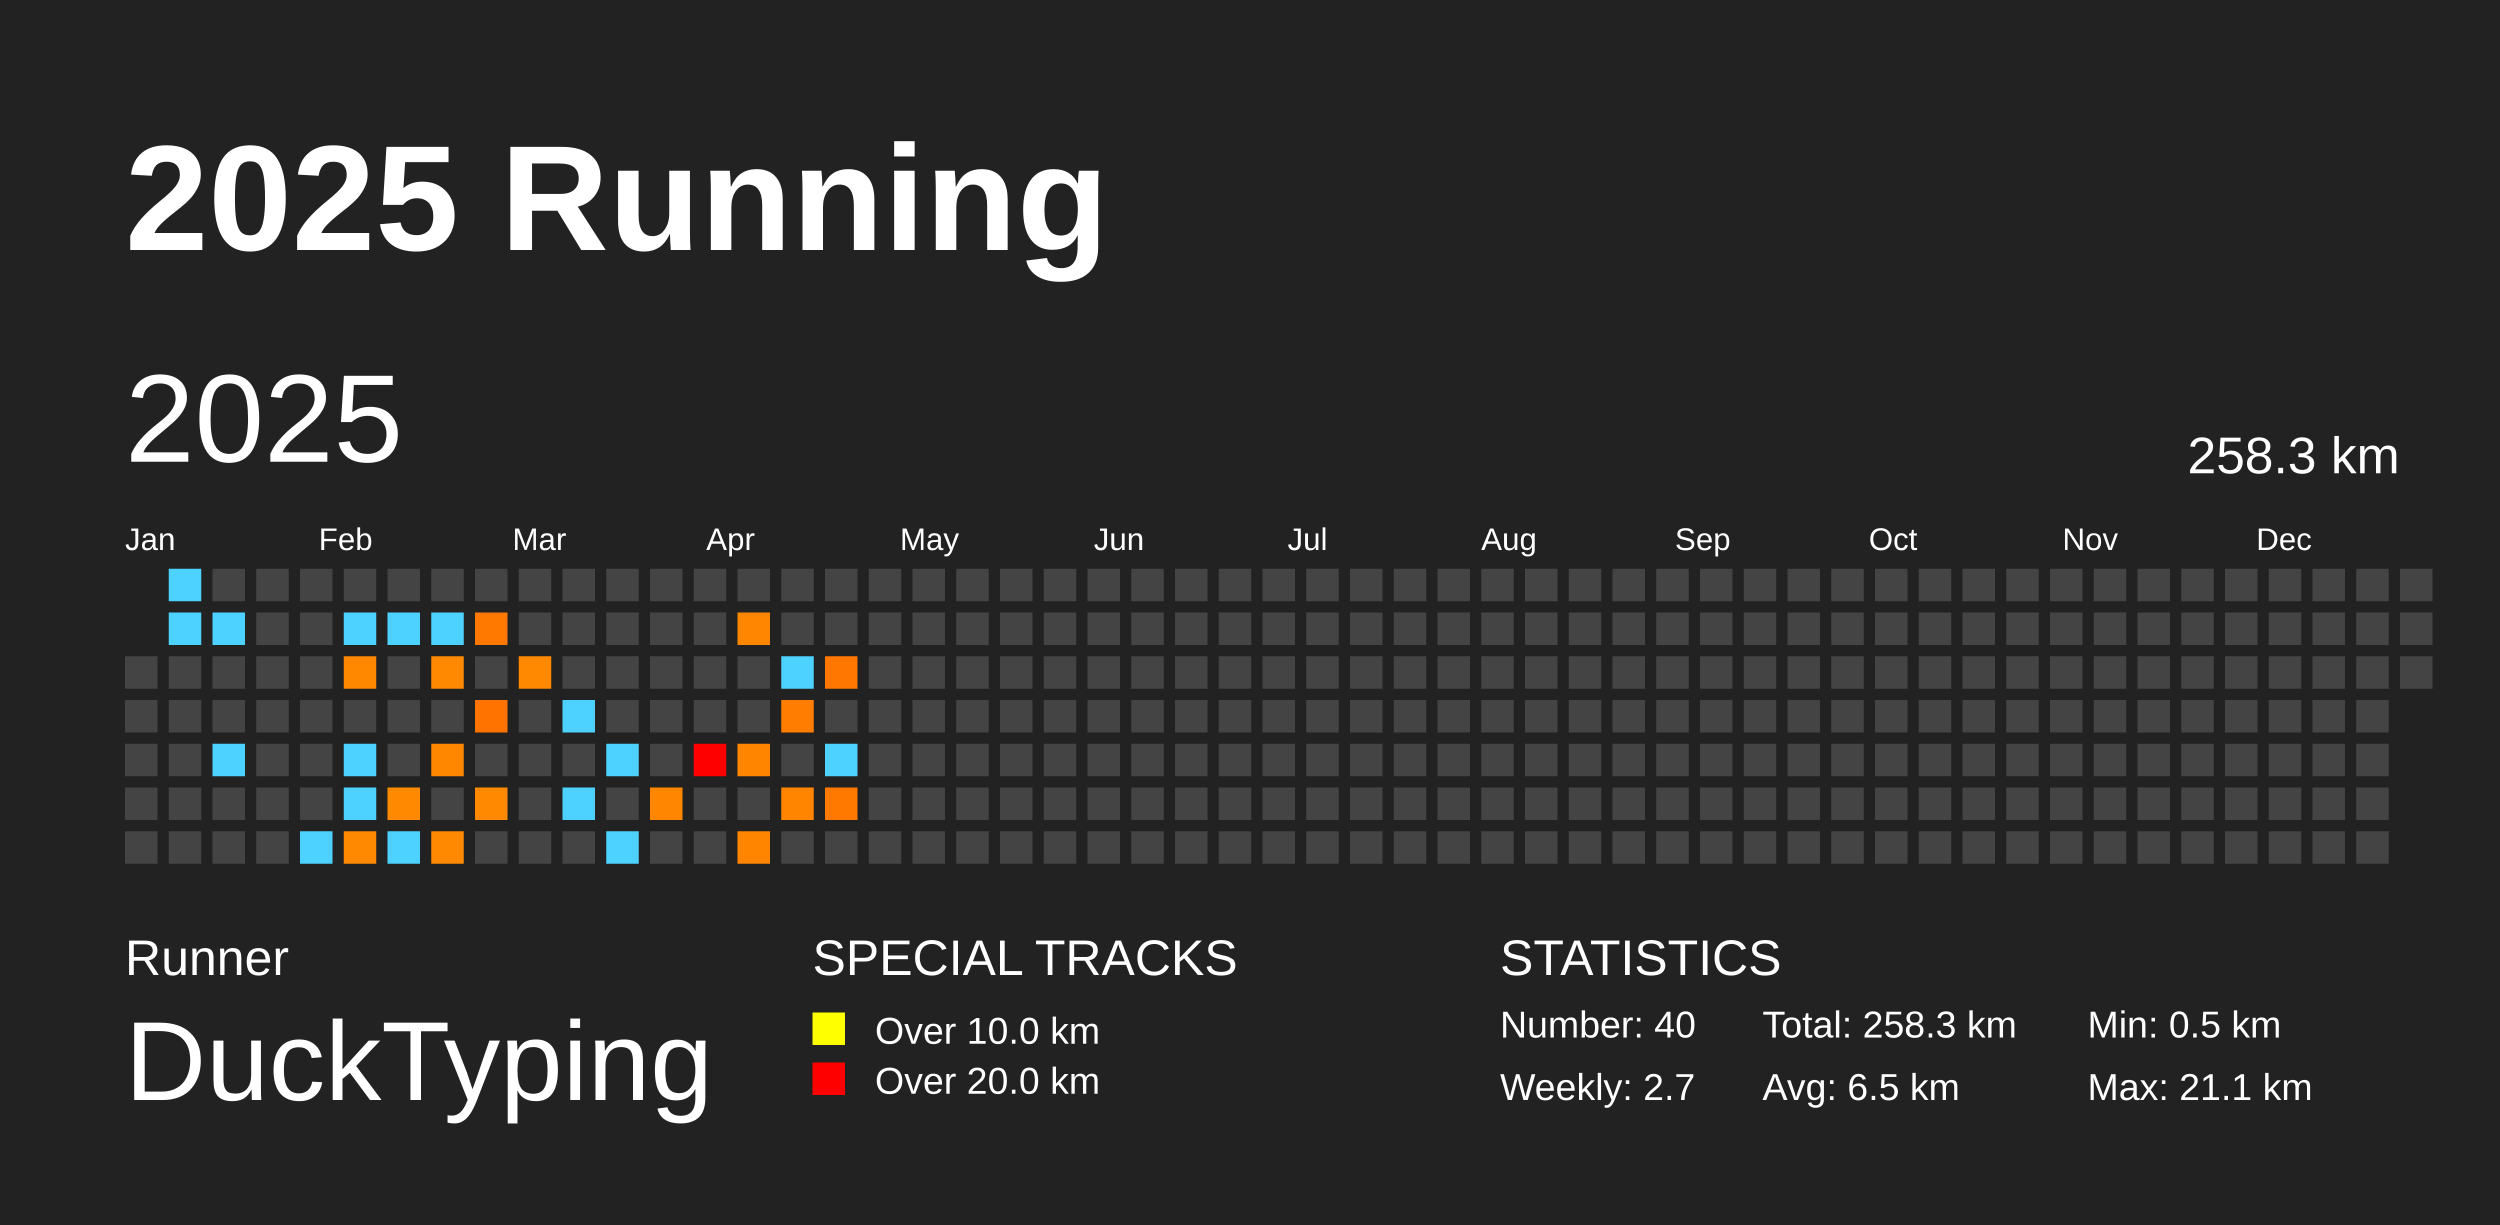
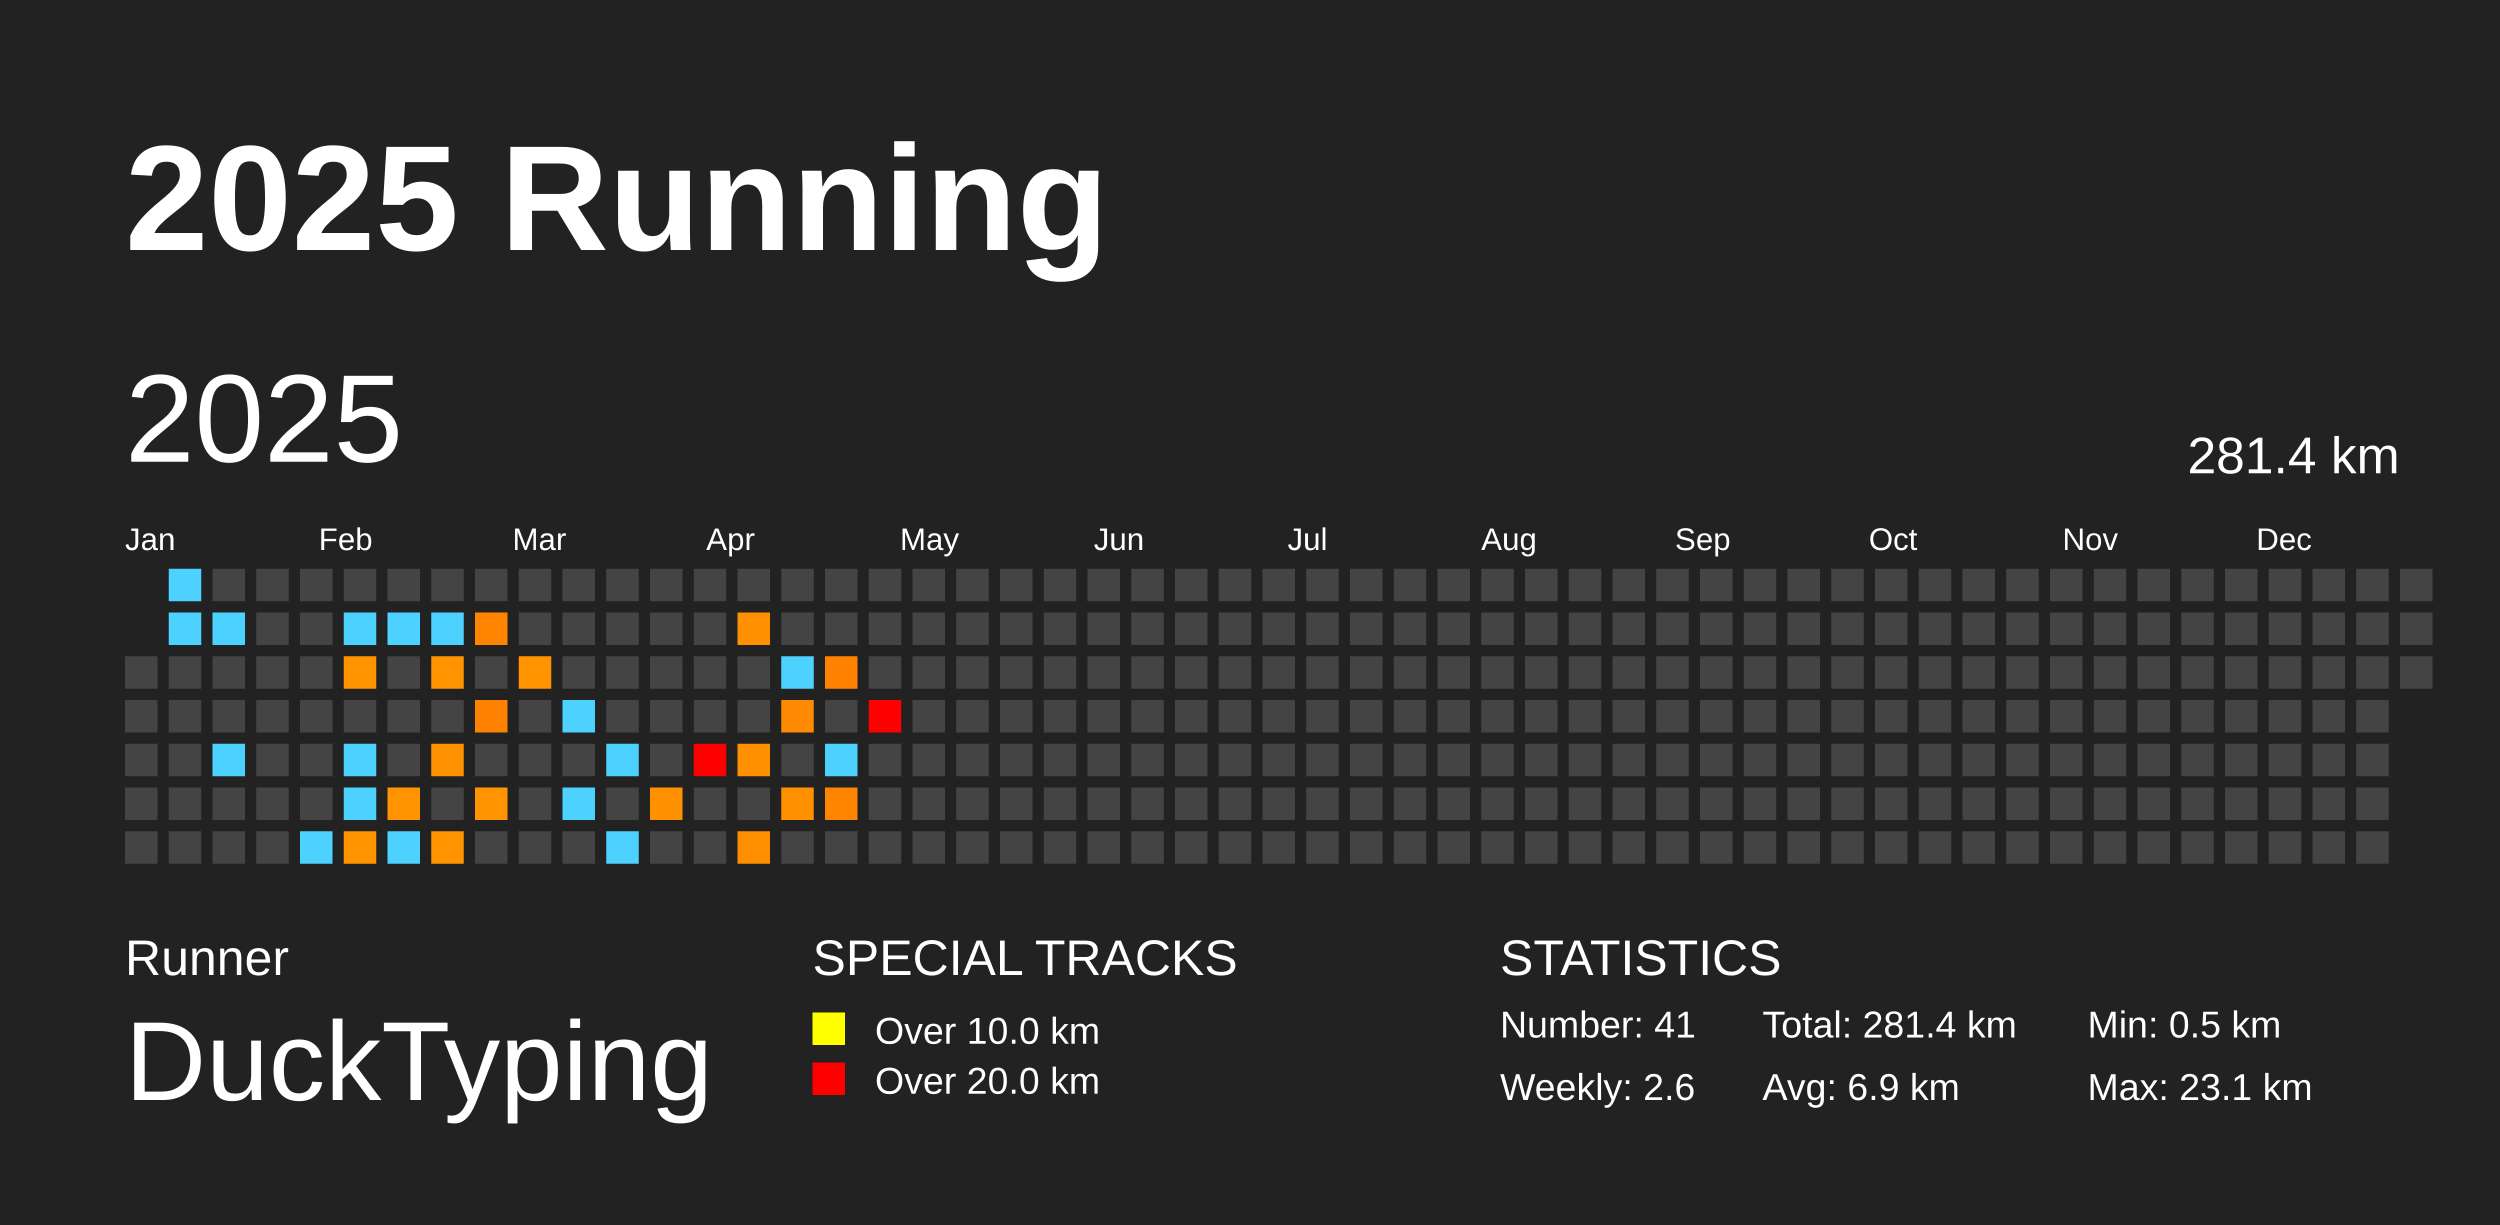
<svg xmlns="http://www.w3.org/2000/svg" baseProfile="full" height="98mm" version="1.1" viewBox="0,0,200,98" width="200mm">
  <defs />
  <rect fill="#222222" height="98" width="200" x="0" y="0" />
  <text fill="#FFFFFF" style="font-size:12px; font-family:Arial; font-weight:bold;" x="10" y="20">2025 Running</text>
  <text fill="#FFFFFF" style="font-size:4px; font-family:Arial" x="10" y="78">Runner</text>
  <text fill="#FFFFFF" style="font-size:9px; font-family:Arial" x="10" y="88">DuckTyping</text>
  <text fill="#FFFFFF" style="font-size:4px; font-family:Arial" x="65" y="78">SPECIAL TRACKS</text>
  <rect fill="yellow" height="2.6" width="2.6" x="65" y="81" />
  <text fill="#FFFFFF" style="font-size:3px; font-family:Arial" x="70" y="83.5">Over 10.0 km</text>
  <rect fill="red" height="2.6" width="2.6" x="65" y="85" />
  <text fill="#FFFFFF" style="font-size:3px; font-family:Arial" x="70" y="87.5">Over 20.0 km</text>
  <text fill="#FFFFFF" style="font-size:4px; font-family:Arial" x="120" y="78">STATISTICS</text>
-   <text fill="#FFFFFF" style="font-size:3px; font-family:Arial" x="120" y="83">Number: 40</text>
-   <text fill="#FFFFFF" style="font-size:3px; font-family:Arial" x="120" y="88">Weekly: 2.7</text>
-   <text fill="#FFFFFF" style="font-size:3px; font-family:Arial" x="141" y="83">Total: 258.3 km</text>
-   <text fill="#FFFFFF" style="font-size:3px; font-family:Arial" x="141" y="88">Avg: 6.5 km</text>
+   <text fill="#FFFFFF" style="font-size:3px; font-family:Arial" x="120" y="83">Number: 41</text>
+   <text fill="#FFFFFF" style="font-size:3px; font-family:Arial" x="120" y="88">Weekly: 2.6</text>
+   <text fill="#FFFFFF" style="font-size:3px; font-family:Arial" x="141" y="83">Total: 281.4 km</text>
+   <text fill="#FFFFFF" style="font-size:3px; font-family:Arial" x="141" y="88">Avg: 6.9 km</text>
  <text fill="#FFFFFF" style="font-size:3px; font-family:Arial" x="167" y="83">Min: 0.5 km</text>
-   <text fill="#FFFFFF" style="font-size:3px; font-family:Arial" x="167" y="88">Max: 21.1 km</text>
+   <text fill="#FFFFFF" style="font-size:3px; font-family:Arial" x="167" y="88">Max: 23.1 km</text>
  <text dominant-baseline="hanging" fill="#FFFFFF" style="font-size:10.0px; font-family:Arial;" x="10" y="30">2025</text>
-   <text dominant-baseline="hanging" fill="#FFFFFF" style="font-size:4.125px; font-family:Arial;" x="175" y="35">258.3 km</text>
+   <text dominant-baseline="hanging" fill="#FFFFFF" style="font-size:4.125px; font-family:Arial;" x="175" y="35">281.4 km</text>
  <text fill="#FFFFFF" style="font-size:2.5px; font-family:Arial" x="10.0" y="44">Jan</text>
  <text fill="#FFFFFF" style="font-size:2.5px; font-family:Arial" x="25.5" y="44">Feb</text>
  <text fill="#FFFFFF" style="font-size:2.5px; font-family:Arial" x="41.0" y="44">Mar</text>
  <text fill="#FFFFFF" style="font-size:2.5px; font-family:Arial" x="56.5" y="44">Apr</text>
  <text fill="#FFFFFF" style="font-size:2.5px; font-family:Arial" x="72.0" y="44">May</text>
  <text fill="#FFFFFF" style="font-size:2.5px; font-family:Arial" x="87.5" y="44">Jun</text>
  <text fill="#FFFFFF" style="font-size:2.5px; font-family:Arial" x="103.0" y="44">Jul</text>
  <text fill="#FFFFFF" style="font-size:2.5px; font-family:Arial" x="118.5" y="44">Aug</text>
  <text fill="#FFFFFF" style="font-size:2.5px; font-family:Arial" x="134.0" y="44">Sep</text>
  <text fill="#FFFFFF" style="font-size:2.5px; font-family:Arial" x="149.5" y="44">Oct</text>
  <text fill="#FFFFFF" style="font-size:2.5px; font-family:Arial" x="165.0" y="44">Nov</text>
  <text fill="#FFFFFF" style="font-size:2.5px; font-family:Arial" x="180.5" y="44">Dec</text>
  <rect fill="#444444" height="2.6" width="2.6" x="10.0" y="52.5" />
  <rect fill="#444444" height="2.6" width="2.6" x="10.0" y="56.0" />
  <rect fill="#444444" height="2.6" width="2.6" x="10.0" y="59.5" />
  <rect fill="#444444" height="2.6" width="2.6" x="10.0" y="63.0" />
  <rect fill="#444444" height="2.6" width="2.6" x="10.0" y="66.5" />
  <rect fill="#4dd2ff" height="2.6" width="2.6" x="13.5" y="45.5" />
  <rect fill="#4dd2ff" height="2.6" width="2.6" x="13.5" y="49.0" />
  <rect fill="#444444" height="2.6" width="2.6" x="13.5" y="52.5" />
  <rect fill="#444444" height="2.6" width="2.6" x="13.5" y="56.0" />
  <rect fill="#444444" height="2.6" width="2.6" x="13.5" y="59.5" />
  <rect fill="#444444" height="2.6" width="2.6" x="13.5" y="63.0" />
  <rect fill="#444444" height="2.6" width="2.6" x="13.5" y="66.5" />
  <rect fill="#444444" height="2.6" width="2.6" x="17.0" y="45.5" />
  <rect fill="#4dd2ff" height="2.6" width="2.6" x="17.0" y="49.0" />
  <rect fill="#444444" height="2.6" width="2.6" x="17.0" y="52.5" />
  <rect fill="#444444" height="2.6" width="2.6" x="17.0" y="56.0" />
  <rect fill="#4dd2ff" height="2.6" width="2.6" x="17.0" y="59.5" />
  <rect fill="#444444" height="2.6" width="2.6" x="17.0" y="63.0" />
  <rect fill="#444444" height="2.6" width="2.6" x="17.0" y="66.5" />
  <rect fill="#444444" height="2.6" width="2.6" x="20.5" y="45.5" />
  <rect fill="#444444" height="2.6" width="2.6" x="20.5" y="49.0" />
  <rect fill="#444444" height="2.6" width="2.6" x="20.5" y="52.5" />
  <rect fill="#444444" height="2.6" width="2.6" x="20.5" y="56.0" />
  <rect fill="#444444" height="2.6" width="2.6" x="20.5" y="59.5" />
  <rect fill="#444444" height="2.6" width="2.6" x="20.5" y="63.0" />
  <rect fill="#444444" height="2.6" width="2.6" x="20.5" y="66.5" />
  <rect fill="#444444" height="2.6" width="2.6" x="24.0" y="45.5" />
  <rect fill="#444444" height="2.6" width="2.6" x="24.0" y="49.0" />
  <rect fill="#444444" height="2.6" width="2.6" x="24.0" y="52.5" />
  <rect fill="#444444" height="2.6" width="2.6" x="24.0" y="56.0" />
  <rect fill="#444444" height="2.6" width="2.6" x="24.0" y="59.5" />
  <rect fill="#444444" height="2.6" width="2.6" x="24.0" y="63.0" />
  <rect fill="#4dd2ff" height="2.6" width="2.6" x="24.0" y="66.5" />
  <rect fill="#444444" height="2.6" width="2.6" x="27.5" y="45.5" />
  <rect fill="#4dd2ff" height="2.6" width="2.6" x="27.5" y="49.0" />
-   <rect fill="#ff8800" height="2.6" width="2.6" x="27.5" y="52.5" />
+   <rect fill="#ff9300" height="2.6" width="2.6" x="27.5" y="52.5" />
  <rect fill="#444444" height="2.6" width="2.6" x="27.5" y="56.0" />
  <rect fill="#4dd2ff" height="2.6" width="2.6" x="27.5" y="59.5" />
  <rect fill="#4dd2ff" height="2.6" width="2.6" x="27.5" y="63.0" />
-   <rect fill="#ff8900" height="2.6" width="2.6" x="27.5" y="66.5" />
+   <rect fill="#ff9400" height="2.6" width="2.6" x="27.5" y="66.5" />
  <rect fill="#444444" height="2.6" width="2.6" x="31.0" y="45.5" />
  <rect fill="#4dd2ff" height="2.6" width="2.6" x="31.0" y="49.0" />
  <rect fill="#444444" height="2.6" width="2.6" x="31.0" y="52.5" />
  <rect fill="#444444" height="2.6" width="2.6" x="31.0" y="56.0" />
  <rect fill="#444444" height="2.6" width="2.6" x="31.0" y="59.5" />
-   <rect fill="#ff8900" height="2.6" width="2.6" x="31.0" y="63.0" />
+   <rect fill="#ff9400" height="2.6" width="2.6" x="31.0" y="63.0" />
  <rect fill="#4dd2ff" height="2.6" width="2.6" x="31.0" y="66.5" />
  <rect fill="#444444" height="2.6" width="2.6" x="34.5" y="45.5" />
  <rect fill="#4dd2ff" height="2.6" width="2.6" x="34.5" y="49.0" />
-   <rect fill="#ff8900" height="2.6" width="2.6" x="34.5" y="52.5" />
+   <rect fill="#ff9300" height="2.6" width="2.6" x="34.5" y="52.5" />
  <rect fill="#444444" height="2.6" width="2.6" x="34.5" y="56.0" />
-   <rect fill="#ff8700" height="2.6" width="2.6" x="34.5" y="59.5" />
+   <rect fill="#ff9200" height="2.6" width="2.6" x="34.5" y="59.5" />
  <rect fill="#444444" height="2.6" width="2.6" x="34.5" y="63.0" />
-   <rect fill="#ff8900" height="2.6" width="2.6" x="34.5" y="66.5" />
+   <rect fill="#ff9400" height="2.6" width="2.6" x="34.5" y="66.5" />
  <rect fill="#444444" height="2.6" width="2.6" x="38.0" y="45.5" />
-   <rect fill="#ff7800" height="2.6" width="2.6" x="38.0" y="49.0" />
+   <rect fill="#ff8500" height="2.6" width="2.6" x="38.0" y="49.0" />
  <rect fill="#444444" height="2.6" width="2.6" x="38.0" y="52.5" />
-   <rect fill="#ff7400" height="2.6" width="2.6" x="38.0" y="56.0" />
+   <rect fill="#ff8100" height="2.6" width="2.6" x="38.0" y="56.0" />
  <rect fill="#444444" height="2.6" width="2.6" x="38.0" y="59.5" />
-   <rect fill="#ff8900" height="2.6" width="2.6" x="38.0" y="63.0" />
+   <rect fill="#ff9400" height="2.6" width="2.6" x="38.0" y="63.0" />
  <rect fill="#444444" height="2.6" width="2.6" x="38.0" y="66.5" />
  <rect fill="#444444" height="2.6" width="2.6" x="41.5" y="45.5" />
  <rect fill="#444444" height="2.6" width="2.6" x="41.5" y="49.0" />
-   <rect fill="#ff8900" height="2.6" width="2.6" x="41.5" y="52.5" />
+   <rect fill="#ff9400" height="2.6" width="2.6" x="41.5" y="52.5" />
  <rect fill="#444444" height="2.6" width="2.6" x="41.5" y="56.0" />
  <rect fill="#444444" height="2.6" width="2.6" x="41.5" y="59.5" />
  <rect fill="#444444" height="2.6" width="2.6" x="41.5" y="63.0" />
  <rect fill="#444444" height="2.6" width="2.6" x="41.5" y="66.5" />
  <rect fill="#444444" height="2.6" width="2.6" x="45.0" y="45.5" />
  <rect fill="#444444" height="2.6" width="2.6" x="45.0" y="49.0" />
  <rect fill="#444444" height="2.6" width="2.6" x="45.0" y="52.5" />
  <rect fill="#4dd2ff" height="2.6" width="2.6" x="45.0" y="56.0" />
  <rect fill="#444444" height="2.6" width="2.6" x="45.0" y="59.5" />
  <rect fill="#4dd2ff" height="2.6" width="2.6" x="45.0" y="63.0" />
  <rect fill="#444444" height="2.6" width="2.6" x="45.0" y="66.5" />
  <rect fill="#444444" height="2.6" width="2.6" x="48.5" y="45.5" />
  <rect fill="#444444" height="2.6" width="2.6" x="48.5" y="49.0" />
  <rect fill="#444444" height="2.6" width="2.6" x="48.5" y="52.5" />
  <rect fill="#444444" height="2.6" width="2.6" x="48.5" y="56.0" />
  <rect fill="#4dd2ff" height="2.6" width="2.6" x="48.5" y="59.5" />
  <rect fill="#444444" height="2.6" width="2.6" x="48.5" y="63.0" />
  <rect fill="#4dd2ff" height="2.6" width="2.6" x="48.5" y="66.5" />
  <rect fill="#444444" height="2.6" width="2.6" x="52.0" y="45.5" />
  <rect fill="#444444" height="2.6" width="2.6" x="52.0" y="49.0" />
  <rect fill="#444444" height="2.6" width="2.6" x="52.0" y="52.5" />
  <rect fill="#444444" height="2.6" width="2.6" x="52.0" y="56.0" />
  <rect fill="#444444" height="2.6" width="2.6" x="52.0" y="59.5" />
-   <rect fill="#ff8600" height="2.6" width="2.6" x="52.0" y="63.0" />
+   <rect fill="#ff9100" height="2.6" width="2.6" x="52.0" y="63.0" />
  <rect fill="#444444" height="2.6" width="2.6" x="52.0" y="66.5" />
  <rect fill="#444444" height="2.6" width="2.6" x="55.5" y="45.5" />
  <rect fill="#444444" height="2.6" width="2.6" x="55.5" y="49.0" />
  <rect fill="#444444" height="2.6" width="2.6" x="55.5" y="52.5" />
  <rect fill="#444444" height="2.6" width="2.6" x="55.5" y="56.0" />
  <rect fill="red" height="2.6" width="2.6" x="55.5" y="59.5" />
  <rect fill="#444444" height="2.6" width="2.6" x="55.5" y="63.0" />
  <rect fill="#444444" height="2.6" width="2.6" x="55.5" y="66.5" />
  <rect fill="#444444" height="2.6" width="2.6" x="59.0" y="45.5" />
-   <rect fill="#ff8600" height="2.6" width="2.6" x="59.0" y="49.0" />
+   <rect fill="#ff9100" height="2.6" width="2.6" x="59.0" y="49.0" />
  <rect fill="#444444" height="2.6" width="2.6" x="59.0" y="52.5" />
  <rect fill="#444444" height="2.6" width="2.6" x="59.0" y="56.0" />
-   <rect fill="#ff8500" height="2.6" width="2.6" x="59.0" y="59.5" />
+   <rect fill="#ff9000" height="2.6" width="2.6" x="59.0" y="59.5" />
  <rect fill="#444444" height="2.6" width="2.6" x="59.0" y="63.0" />
-   <rect fill="#ff8400" height="2.6" width="2.6" x="59.0" y="66.5" />
+   <rect fill="#ff8f00" height="2.6" width="2.6" x="59.0" y="66.5" />
  <rect fill="#444444" height="2.6" width="2.6" x="62.5" y="45.5" />
  <rect fill="#444444" height="2.6" width="2.6" x="62.5" y="49.0" />
  <rect fill="#4dd2ff" height="2.6" width="2.6" x="62.5" y="52.5" />
-   <rect fill="#ff7d00" height="2.6" width="2.6" x="62.5" y="56.0" />
+   <rect fill="#ff8900" height="2.6" width="2.6" x="62.5" y="56.0" />
  <rect fill="#444444" height="2.6" width="2.6" x="62.5" y="59.5" />
-   <rect fill="#ff8500" height="2.6" width="2.6" x="62.5" y="63.0" />
+   <rect fill="#ff9000" height="2.6" width="2.6" x="62.5" y="63.0" />
  <rect fill="#444444" height="2.6" width="2.6" x="62.5" y="66.5" />
  <rect fill="#444444" height="2.6" width="2.6" x="66.0" y="45.5" />
  <rect fill="#444444" height="2.6" width="2.6" x="66.0" y="49.0" />
-   <rect fill="#ff7700" height="2.6" width="2.6" x="66.0" y="52.5" />
+   <rect fill="#ff8300" height="2.6" width="2.6" x="66.0" y="52.5" />
  <rect fill="#444444" height="2.6" width="2.6" x="66.0" y="56.0" />
  <rect fill="#4dd2ff" height="2.6" width="2.6" x="66.0" y="59.5" />
-   <rect fill="#ff7800" height="2.6" width="2.6" x="66.0" y="63.0" />
+   <rect fill="#ff8400" height="2.6" width="2.6" x="66.0" y="63.0" />
  <rect fill="#444444" height="2.6" width="2.6" x="66.0" y="66.5" />
  <rect fill="#444444" height="2.6" width="2.6" x="69.5" y="45.5" />
  <rect fill="#444444" height="2.6" width="2.6" x="69.5" y="49.0" />
  <rect fill="#444444" height="2.6" width="2.6" x="69.5" y="52.5" />
-   <rect fill="#444444" height="2.6" width="2.6" x="69.5" y="56.0" />
+   <rect fill="red" height="2.6" width="2.6" x="69.5" y="56.0" />
  <rect fill="#444444" height="2.6" width="2.6" x="69.5" y="59.5" />
  <rect fill="#444444" height="2.6" width="2.6" x="69.5" y="63.0" />
  <rect fill="#444444" height="2.6" width="2.6" x="69.5" y="66.5" />
  <rect fill="#444444" height="2.6" width="2.6" x="73.0" y="45.5" />
  <rect fill="#444444" height="2.6" width="2.6" x="73.0" y="49.0" />
  <rect fill="#444444" height="2.6" width="2.6" x="73.0" y="52.5" />
  <rect fill="#444444" height="2.6" width="2.6" x="73.0" y="56.0" />
  <rect fill="#444444" height="2.6" width="2.6" x="73.0" y="59.5" />
  <rect fill="#444444" height="2.6" width="2.6" x="73.0" y="63.0" />
  <rect fill="#444444" height="2.6" width="2.6" x="73.0" y="66.5" />
  <rect fill="#444444" height="2.6" width="2.6" x="76.5" y="45.5" />
  <rect fill="#444444" height="2.6" width="2.6" x="76.5" y="49.0" />
  <rect fill="#444444" height="2.6" width="2.6" x="76.5" y="52.5" />
  <rect fill="#444444" height="2.6" width="2.6" x="76.5" y="56.0" />
  <rect fill="#444444" height="2.6" width="2.6" x="76.5" y="59.5" />
  <rect fill="#444444" height="2.6" width="2.6" x="76.5" y="63.0" />
  <rect fill="#444444" height="2.6" width="2.6" x="76.5" y="66.5" />
  <rect fill="#444444" height="2.6" width="2.6" x="80.0" y="45.5" />
  <rect fill="#444444" height="2.6" width="2.6" x="80.0" y="49.0" />
  <rect fill="#444444" height="2.6" width="2.6" x="80.0" y="52.5" />
  <rect fill="#444444" height="2.6" width="2.6" x="80.0" y="56.0" />
  <rect fill="#444444" height="2.6" width="2.6" x="80.0" y="59.5" />
  <rect fill="#444444" height="2.6" width="2.6" x="80.0" y="63.0" />
  <rect fill="#444444" height="2.6" width="2.6" x="80.0" y="66.5" />
  <rect fill="#444444" height="2.6" width="2.6" x="83.5" y="45.5" />
  <rect fill="#444444" height="2.6" width="2.6" x="83.5" y="49.0" />
  <rect fill="#444444" height="2.6" width="2.6" x="83.5" y="52.5" />
  <rect fill="#444444" height="2.6" width="2.6" x="83.5" y="56.0" />
  <rect fill="#444444" height="2.6" width="2.6" x="83.5" y="59.5" />
  <rect fill="#444444" height="2.6" width="2.6" x="83.5" y="63.0" />
  <rect fill="#444444" height="2.6" width="2.6" x="83.5" y="66.5" />
  <rect fill="#444444" height="2.6" width="2.6" x="87.0" y="45.5" />
  <rect fill="#444444" height="2.6" width="2.6" x="87.0" y="49.0" />
  <rect fill="#444444" height="2.6" width="2.6" x="87.0" y="52.5" />
  <rect fill="#444444" height="2.6" width="2.6" x="87.0" y="56.0" />
  <rect fill="#444444" height="2.6" width="2.6" x="87.0" y="59.5" />
  <rect fill="#444444" height="2.6" width="2.6" x="87.0" y="63.0" />
  <rect fill="#444444" height="2.6" width="2.6" x="87.0" y="66.5" />
  <rect fill="#444444" height="2.6" width="2.6" x="90.5" y="45.5" />
  <rect fill="#444444" height="2.6" width="2.6" x="90.5" y="49.0" />
  <rect fill="#444444" height="2.6" width="2.6" x="90.5" y="52.5" />
  <rect fill="#444444" height="2.6" width="2.6" x="90.5" y="56.0" />
  <rect fill="#444444" height="2.6" width="2.6" x="90.5" y="59.5" />
  <rect fill="#444444" height="2.6" width="2.6" x="90.5" y="63.0" />
  <rect fill="#444444" height="2.6" width="2.6" x="90.5" y="66.5" />
  <rect fill="#444444" height="2.6" width="2.6" x="94.0" y="45.5" />
  <rect fill="#444444" height="2.6" width="2.6" x="94.0" y="49.0" />
  <rect fill="#444444" height="2.6" width="2.6" x="94.0" y="52.5" />
  <rect fill="#444444" height="2.6" width="2.6" x="94.0" y="56.0" />
  <rect fill="#444444" height="2.6" width="2.6" x="94.0" y="59.5" />
  <rect fill="#444444" height="2.6" width="2.6" x="94.0" y="63.0" />
  <rect fill="#444444" height="2.6" width="2.6" x="94.0" y="66.5" />
  <rect fill="#444444" height="2.6" width="2.6" x="97.5" y="45.5" />
  <rect fill="#444444" height="2.6" width="2.6" x="97.5" y="49.0" />
  <rect fill="#444444" height="2.6" width="2.6" x="97.5" y="52.5" />
  <rect fill="#444444" height="2.6" width="2.6" x="97.5" y="56.0" />
  <rect fill="#444444" height="2.6" width="2.6" x="97.5" y="59.5" />
  <rect fill="#444444" height="2.6" width="2.6" x="97.5" y="63.0" />
  <rect fill="#444444" height="2.6" width="2.6" x="97.5" y="66.5" />
  <rect fill="#444444" height="2.6" width="2.6" x="101.0" y="45.5" />
  <rect fill="#444444" height="2.6" width="2.6" x="101.0" y="49.0" />
  <rect fill="#444444" height="2.6" width="2.6" x="101.0" y="52.5" />
  <rect fill="#444444" height="2.6" width="2.6" x="101.0" y="56.0" />
  <rect fill="#444444" height="2.6" width="2.6" x="101.0" y="59.5" />
  <rect fill="#444444" height="2.6" width="2.6" x="101.0" y="63.0" />
  <rect fill="#444444" height="2.6" width="2.6" x="101.0" y="66.5" />
  <rect fill="#444444" height="2.6" width="2.6" x="104.5" y="45.5" />
  <rect fill="#444444" height="2.6" width="2.6" x="104.5" y="49.0" />
  <rect fill="#444444" height="2.6" width="2.6" x="104.5" y="52.5" />
  <rect fill="#444444" height="2.6" width="2.6" x="104.5" y="56.0" />
  <rect fill="#444444" height="2.6" width="2.6" x="104.5" y="59.5" />
  <rect fill="#444444" height="2.6" width="2.6" x="104.5" y="63.0" />
  <rect fill="#444444" height="2.6" width="2.6" x="104.5" y="66.5" />
  <rect fill="#444444" height="2.6" width="2.6" x="108.0" y="45.5" />
  <rect fill="#444444" height="2.6" width="2.6" x="108.0" y="49.0" />
  <rect fill="#444444" height="2.6" width="2.6" x="108.0" y="52.5" />
  <rect fill="#444444" height="2.6" width="2.6" x="108.0" y="56.0" />
  <rect fill="#444444" height="2.6" width="2.6" x="108.0" y="59.5" />
  <rect fill="#444444" height="2.6" width="2.6" x="108.0" y="63.0" />
  <rect fill="#444444" height="2.6" width="2.6" x="108.0" y="66.5" />
  <rect fill="#444444" height="2.6" width="2.6" x="111.5" y="45.5" />
  <rect fill="#444444" height="2.6" width="2.6" x="111.5" y="49.0" />
  <rect fill="#444444" height="2.6" width="2.6" x="111.5" y="52.5" />
  <rect fill="#444444" height="2.6" width="2.6" x="111.5" y="56.0" />
  <rect fill="#444444" height="2.6" width="2.6" x="111.5" y="59.5" />
  <rect fill="#444444" height="2.6" width="2.6" x="111.5" y="63.0" />
  <rect fill="#444444" height="2.6" width="2.6" x="111.5" y="66.5" />
  <rect fill="#444444" height="2.6" width="2.6" x="115.0" y="45.5" />
  <rect fill="#444444" height="2.6" width="2.6" x="115.0" y="49.0" />
  <rect fill="#444444" height="2.6" width="2.6" x="115.0" y="52.5" />
  <rect fill="#444444" height="2.6" width="2.6" x="115.0" y="56.0" />
  <rect fill="#444444" height="2.6" width="2.6" x="115.0" y="59.5" />
  <rect fill="#444444" height="2.6" width="2.6" x="115.0" y="63.0" />
  <rect fill="#444444" height="2.6" width="2.6" x="115.0" y="66.5" />
  <rect fill="#444444" height="2.6" width="2.6" x="118.5" y="45.5" />
  <rect fill="#444444" height="2.6" width="2.6" x="118.5" y="49.0" />
  <rect fill="#444444" height="2.6" width="2.6" x="118.5" y="52.5" />
  <rect fill="#444444" height="2.6" width="2.6" x="118.5" y="56.0" />
  <rect fill="#444444" height="2.6" width="2.6" x="118.5" y="59.5" />
  <rect fill="#444444" height="2.6" width="2.6" x="118.5" y="63.0" />
  <rect fill="#444444" height="2.6" width="2.6" x="118.5" y="66.5" />
  <rect fill="#444444" height="2.6" width="2.6" x="122.0" y="45.5" />
  <rect fill="#444444" height="2.6" width="2.6" x="122.0" y="49.0" />
  <rect fill="#444444" height="2.6" width="2.6" x="122.0" y="52.5" />
  <rect fill="#444444" height="2.6" width="2.6" x="122.0" y="56.0" />
  <rect fill="#444444" height="2.6" width="2.6" x="122.0" y="59.5" />
  <rect fill="#444444" height="2.6" width="2.6" x="122.0" y="63.0" />
  <rect fill="#444444" height="2.6" width="2.6" x="122.0" y="66.5" />
  <rect fill="#444444" height="2.6" width="2.6" x="125.5" y="45.5" />
  <rect fill="#444444" height="2.6" width="2.6" x="125.5" y="49.0" />
  <rect fill="#444444" height="2.6" width="2.6" x="125.5" y="52.5" />
  <rect fill="#444444" height="2.6" width="2.6" x="125.5" y="56.0" />
  <rect fill="#444444" height="2.6" width="2.6" x="125.5" y="59.5" />
  <rect fill="#444444" height="2.6" width="2.6" x="125.5" y="63.0" />
  <rect fill="#444444" height="2.6" width="2.6" x="125.5" y="66.5" />
  <rect fill="#444444" height="2.6" width="2.6" x="129.0" y="45.5" />
  <rect fill="#444444" height="2.6" width="2.6" x="129.0" y="49.0" />
  <rect fill="#444444" height="2.6" width="2.6" x="129.0" y="52.5" />
  <rect fill="#444444" height="2.6" width="2.6" x="129.0" y="56.0" />
  <rect fill="#444444" height="2.6" width="2.6" x="129.0" y="59.5" />
  <rect fill="#444444" height="2.6" width="2.6" x="129.0" y="63.0" />
  <rect fill="#444444" height="2.6" width="2.6" x="129.0" y="66.5" />
  <rect fill="#444444" height="2.6" width="2.6" x="132.5" y="45.5" />
  <rect fill="#444444" height="2.6" width="2.6" x="132.5" y="49.0" />
  <rect fill="#444444" height="2.6" width="2.6" x="132.5" y="52.5" />
  <rect fill="#444444" height="2.6" width="2.6" x="132.5" y="56.0" />
  <rect fill="#444444" height="2.6" width="2.6" x="132.5" y="59.5" />
  <rect fill="#444444" height="2.6" width="2.6" x="132.5" y="63.0" />
  <rect fill="#444444" height="2.6" width="2.6" x="132.5" y="66.5" />
  <rect fill="#444444" height="2.6" width="2.6" x="136.0" y="45.5" />
  <rect fill="#444444" height="2.6" width="2.6" x="136.0" y="49.0" />
  <rect fill="#444444" height="2.6" width="2.6" x="136.0" y="52.5" />
  <rect fill="#444444" height="2.6" width="2.6" x="136.0" y="56.0" />
  <rect fill="#444444" height="2.6" width="2.6" x="136.0" y="59.5" />
  <rect fill="#444444" height="2.6" width="2.6" x="136.0" y="63.0" />
  <rect fill="#444444" height="2.6" width="2.6" x="136.0" y="66.5" />
  <rect fill="#444444" height="2.6" width="2.6" x="139.5" y="45.5" />
  <rect fill="#444444" height="2.6" width="2.6" x="139.5" y="49.0" />
  <rect fill="#444444" height="2.6" width="2.6" x="139.5" y="52.5" />
  <rect fill="#444444" height="2.6" width="2.6" x="139.5" y="56.0" />
  <rect fill="#444444" height="2.6" width="2.6" x="139.5" y="59.5" />
  <rect fill="#444444" height="2.6" width="2.6" x="139.5" y="63.0" />
  <rect fill="#444444" height="2.6" width="2.6" x="139.5" y="66.5" />
  <rect fill="#444444" height="2.6" width="2.6" x="143.0" y="45.5" />
  <rect fill="#444444" height="2.6" width="2.6" x="143.0" y="49.0" />
  <rect fill="#444444" height="2.6" width="2.6" x="143.0" y="52.5" />
  <rect fill="#444444" height="2.6" width="2.6" x="143.0" y="56.0" />
  <rect fill="#444444" height="2.6" width="2.6" x="143.0" y="59.5" />
  <rect fill="#444444" height="2.6" width="2.6" x="143.0" y="63.0" />
  <rect fill="#444444" height="2.6" width="2.6" x="143.0" y="66.5" />
  <rect fill="#444444" height="2.6" width="2.6" x="146.5" y="45.5" />
  <rect fill="#444444" height="2.6" width="2.6" x="146.5" y="49.0" />
  <rect fill="#444444" height="2.6" width="2.6" x="146.5" y="52.5" />
  <rect fill="#444444" height="2.6" width="2.6" x="146.5" y="56.0" />
  <rect fill="#444444" height="2.6" width="2.6" x="146.5" y="59.5" />
  <rect fill="#444444" height="2.6" width="2.6" x="146.5" y="63.0" />
  <rect fill="#444444" height="2.6" width="2.6" x="146.5" y="66.5" />
  <rect fill="#444444" height="2.6" width="2.6" x="150.0" y="45.5" />
  <rect fill="#444444" height="2.6" width="2.6" x="150.0" y="49.0" />
  <rect fill="#444444" height="2.6" width="2.6" x="150.0" y="52.5" />
  <rect fill="#444444" height="2.6" width="2.6" x="150.0" y="56.0" />
  <rect fill="#444444" height="2.6" width="2.6" x="150.0" y="59.5" />
  <rect fill="#444444" height="2.6" width="2.6" x="150.0" y="63.0" />
  <rect fill="#444444" height="2.6" width="2.6" x="150.0" y="66.5" />
  <rect fill="#444444" height="2.6" width="2.6" x="153.5" y="45.5" />
  <rect fill="#444444" height="2.6" width="2.6" x="153.5" y="49.0" />
  <rect fill="#444444" height="2.6" width="2.6" x="153.5" y="52.5" />
  <rect fill="#444444" height="2.6" width="2.6" x="153.5" y="56.0" />
  <rect fill="#444444" height="2.6" width="2.6" x="153.5" y="59.5" />
  <rect fill="#444444" height="2.6" width="2.6" x="153.5" y="63.0" />
  <rect fill="#444444" height="2.6" width="2.6" x="153.5" y="66.5" />
  <rect fill="#444444" height="2.6" width="2.6" x="157.0" y="45.5" />
  <rect fill="#444444" height="2.6" width="2.6" x="157.0" y="49.0" />
  <rect fill="#444444" height="2.6" width="2.6" x="157.0" y="52.5" />
  <rect fill="#444444" height="2.6" width="2.6" x="157.0" y="56.0" />
  <rect fill="#444444" height="2.6" width="2.6" x="157.0" y="59.5" />
  <rect fill="#444444" height="2.6" width="2.6" x="157.0" y="63.0" />
  <rect fill="#444444" height="2.6" width="2.6" x="157.0" y="66.5" />
  <rect fill="#444444" height="2.6" width="2.6" x="160.5" y="45.5" />
  <rect fill="#444444" height="2.6" width="2.6" x="160.5" y="49.0" />
  <rect fill="#444444" height="2.6" width="2.6" x="160.5" y="52.5" />
  <rect fill="#444444" height="2.6" width="2.6" x="160.5" y="56.0" />
  <rect fill="#444444" height="2.6" width="2.6" x="160.5" y="59.5" />
  <rect fill="#444444" height="2.6" width="2.6" x="160.5" y="63.0" />
  <rect fill="#444444" height="2.6" width="2.6" x="160.5" y="66.5" />
  <rect fill="#444444" height="2.6" width="2.6" x="164.0" y="45.5" />
  <rect fill="#444444" height="2.6" width="2.6" x="164.0" y="49.0" />
  <rect fill="#444444" height="2.6" width="2.6" x="164.0" y="52.5" />
  <rect fill="#444444" height="2.6" width="2.6" x="164.0" y="56.0" />
  <rect fill="#444444" height="2.6" width="2.6" x="164.0" y="59.5" />
  <rect fill="#444444" height="2.6" width="2.6" x="164.0" y="63.0" />
  <rect fill="#444444" height="2.6" width="2.6" x="164.0" y="66.5" />
  <rect fill="#444444" height="2.6" width="2.6" x="167.5" y="45.5" />
  <rect fill="#444444" height="2.6" width="2.6" x="167.5" y="49.0" />
  <rect fill="#444444" height="2.6" width="2.6" x="167.5" y="52.5" />
  <rect fill="#444444" height="2.6" width="2.6" x="167.5" y="56.0" />
  <rect fill="#444444" height="2.6" width="2.6" x="167.5" y="59.5" />
  <rect fill="#444444" height="2.6" width="2.6" x="167.5" y="63.0" />
  <rect fill="#444444" height="2.6" width="2.6" x="167.5" y="66.5" />
  <rect fill="#444444" height="2.6" width="2.6" x="171.0" y="45.5" />
  <rect fill="#444444" height="2.6" width="2.6" x="171.0" y="49.0" />
  <rect fill="#444444" height="2.6" width="2.6" x="171.0" y="52.5" />
  <rect fill="#444444" height="2.6" width="2.6" x="171.0" y="56.0" />
  <rect fill="#444444" height="2.6" width="2.6" x="171.0" y="59.5" />
  <rect fill="#444444" height="2.6" width="2.6" x="171.0" y="63.0" />
  <rect fill="#444444" height="2.6" width="2.6" x="171.0" y="66.5" />
  <rect fill="#444444" height="2.6" width="2.6" x="174.5" y="45.5" />
  <rect fill="#444444" height="2.6" width="2.6" x="174.5" y="49.0" />
  <rect fill="#444444" height="2.6" width="2.6" x="174.5" y="52.5" />
  <rect fill="#444444" height="2.6" width="2.6" x="174.5" y="56.0" />
  <rect fill="#444444" height="2.6" width="2.6" x="174.5" y="59.5" />
  <rect fill="#444444" height="2.6" width="2.6" x="174.5" y="63.0" />
  <rect fill="#444444" height="2.6" width="2.6" x="174.5" y="66.5" />
  <rect fill="#444444" height="2.6" width="2.6" x="178.0" y="45.5" />
  <rect fill="#444444" height="2.6" width="2.6" x="178.0" y="49.0" />
  <rect fill="#444444" height="2.6" width="2.6" x="178.0" y="52.5" />
  <rect fill="#444444" height="2.6" width="2.6" x="178.0" y="56.0" />
  <rect fill="#444444" height="2.6" width="2.6" x="178.0" y="59.5" />
  <rect fill="#444444" height="2.6" width="2.6" x="178.0" y="63.0" />
  <rect fill="#444444" height="2.6" width="2.6" x="178.0" y="66.5" />
  <rect fill="#444444" height="2.6" width="2.6" x="181.5" y="45.5" />
  <rect fill="#444444" height="2.6" width="2.6" x="181.5" y="49.0" />
  <rect fill="#444444" height="2.6" width="2.6" x="181.5" y="52.5" />
  <rect fill="#444444" height="2.6" width="2.6" x="181.5" y="56.0" />
  <rect fill="#444444" height="2.6" width="2.6" x="181.5" y="59.5" />
  <rect fill="#444444" height="2.6" width="2.6" x="181.5" y="63.0" />
  <rect fill="#444444" height="2.6" width="2.6" x="181.5" y="66.5" />
  <rect fill="#444444" height="2.6" width="2.6" x="185.0" y="45.5" />
  <rect fill="#444444" height="2.6" width="2.6" x="185.0" y="49.0" />
  <rect fill="#444444" height="2.6" width="2.6" x="185.0" y="52.5" />
  <rect fill="#444444" height="2.6" width="2.6" x="185.0" y="56.0" />
  <rect fill="#444444" height="2.6" width="2.6" x="185.0" y="59.5" />
  <rect fill="#444444" height="2.6" width="2.6" x="185.0" y="63.0" />
  <rect fill="#444444" height="2.6" width="2.6" x="185.0" y="66.5" />
  <rect fill="#444444" height="2.6" width="2.6" x="188.5" y="45.5" />
  <rect fill="#444444" height="2.6" width="2.6" x="188.5" y="49.0" />
  <rect fill="#444444" height="2.6" width="2.6" x="188.5" y="52.5" />
  <rect fill="#444444" height="2.6" width="2.6" x="188.5" y="56.0" />
  <rect fill="#444444" height="2.6" width="2.6" x="188.5" y="59.5" />
  <rect fill="#444444" height="2.6" width="2.6" x="188.5" y="63.0" />
  <rect fill="#444444" height="2.6" width="2.6" x="188.5" y="66.5" />
  <rect fill="#444444" height="2.6" width="2.6" x="192.0" y="45.5" />
  <rect fill="#444444" height="2.6" width="2.6" x="192.0" y="49.0" />
  <rect fill="#444444" height="2.6" width="2.6" x="192.0" y="52.5" />
</svg>
